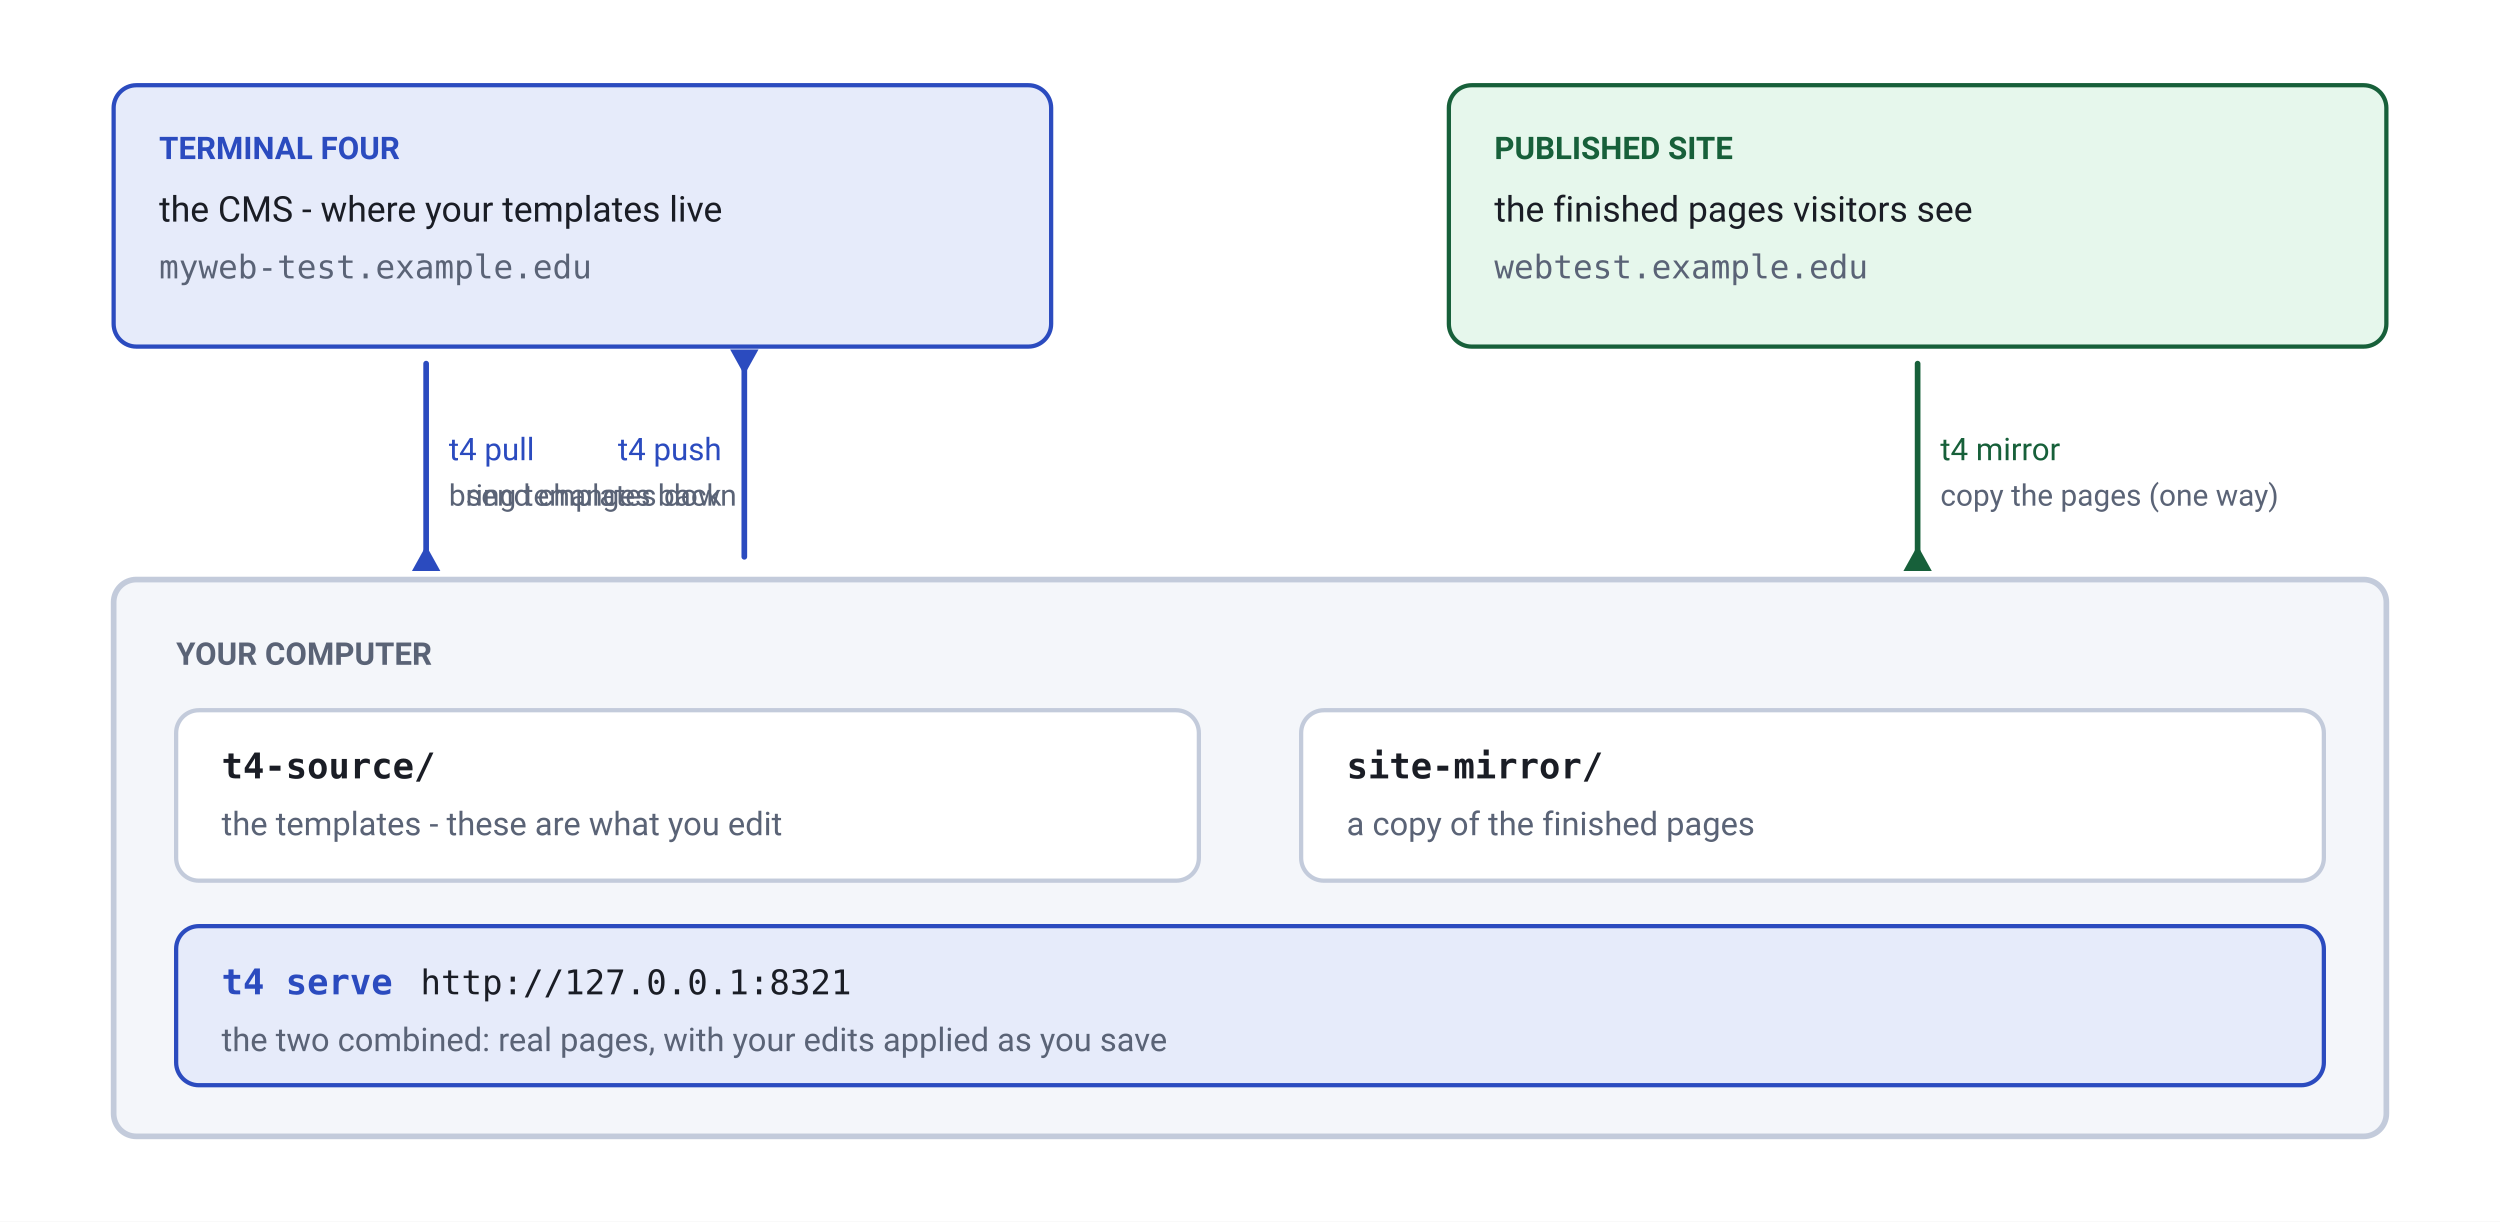
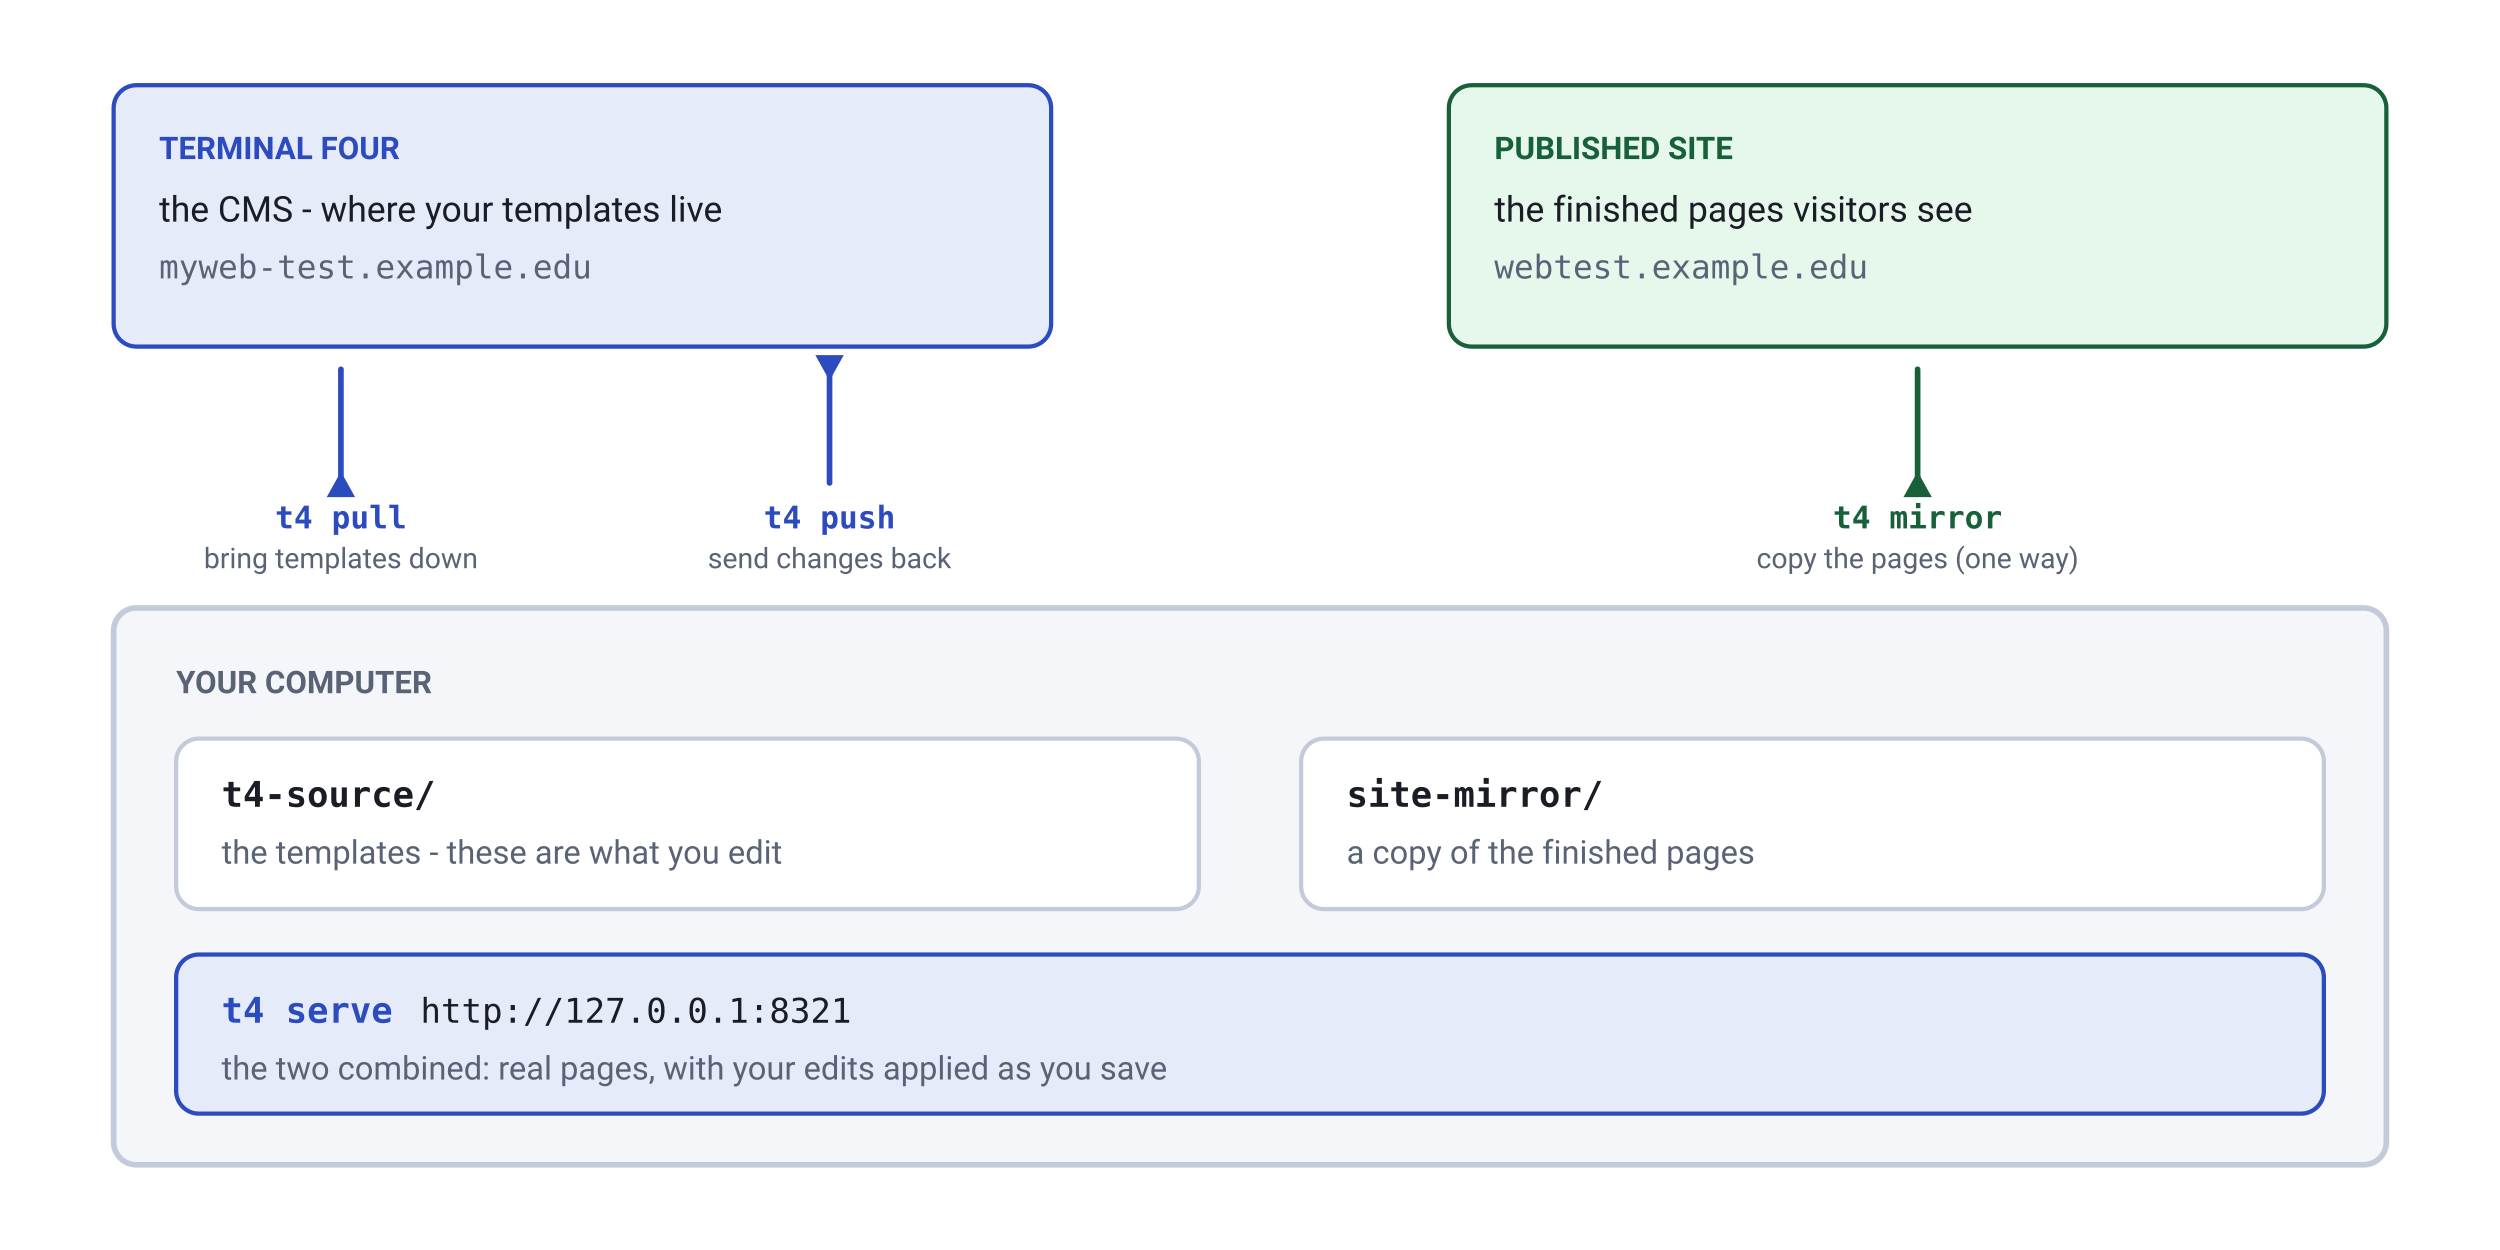
- <svg xmlns="http://www.w3.org/2000/svg" width="880" height="430" viewBox="0 0 880 430" role="img">
-   <rect width="880" height="430" fill="#ffffff" />
+ <svg xmlns="http://www.w3.org/2000/svg" width="880" height="440" viewBox="0 0 880 440" role="img">
+   <rect width="880" height="440" fill="#ffffff" />
  <rect x="40" y="30" width="330" height="92" rx="8" fill="#e6ebfa" stroke="#2b4bbf" stroke-width="1.5" />
  <text x="56" y="56" font-family="system-ui,-apple-system,'Segoe UI',Roboto,sans-serif" font-size="11" font-weight="700" fill="#2b4bbf" text-anchor="start">TERMINAL FOUR</text>
  <text x="56" y="78" font-family="system-ui,-apple-system,'Segoe UI',Roboto,sans-serif" font-size="12.5" font-weight="400" fill="#1a1d25" text-anchor="start">the CMS - where your templates live</text>
  <text x="56" y="98" font-family="ui-monospace,SFMono-Regular,Menlo,Consolas,monospace" font-size="11.5" font-weight="400" fill="#5a6376" text-anchor="start">myweb-test.example.edu</text>
  <rect x="510" y="30" width="330" height="92" rx="8" fill="#e6f7ec" stroke="#17603a" stroke-width="1.5" />
  <text x="526" y="56" font-family="system-ui,-apple-system,'Segoe UI',Roboto,sans-serif" font-size="11" font-weight="700" fill="#17603a" text-anchor="start">PUBLISHED SITE</text>
  <text x="526" y="78" font-family="system-ui,-apple-system,'Segoe UI',Roboto,sans-serif" font-size="12.5" font-weight="400" fill="#1a1d25" text-anchor="start">the finished pages visitors see</text>
  <text x="526" y="98" font-family="ui-monospace,SFMono-Regular,Menlo,Consolas,monospace" font-size="11.5" font-weight="400" fill="#5a6376" text-anchor="start">webtest.example.edu</text>
-   <line x1="150" y1="128" x2="150" y2="196" stroke="#2b4bbf" stroke-width="2" stroke-linecap="round" />
-   <path d="M150 200 l-5 -9 l10 0 z" fill="#2b4bbf" transform="rotate(180 150 196)" />
-   <text x="158" y="162" font-family="system-ui,-apple-system,'Segoe UI',Roboto,sans-serif" font-size="11" font-weight="400" fill="#2b4bbf" text-anchor="start">t4 pull</text>
-   <text x="158" y="178" font-family="system-ui,-apple-system,'Segoe UI',Roboto,sans-serif" font-size="10.5" font-weight="400" fill="#5a6376" text-anchor="start">bring templates down</text>
-   <line x1="262" y1="196" x2="262" y2="128" stroke="#2b4bbf" stroke-width="2" stroke-linecap="round" />
-   <path d="M262 132 l-5 -9 l10 0 z" fill="#2b4bbf" transform="rotate(0 262 128)" />
-   <text x="254" y="162" font-family="system-ui,-apple-system,'Segoe UI',Roboto,sans-serif" font-size="11" font-weight="400" fill="#2b4bbf" text-anchor="end">t4 push</text>
-   <text x="254" y="178" font-family="system-ui,-apple-system,'Segoe UI',Roboto,sans-serif" font-size="10.5" font-weight="400" fill="#5a6376" text-anchor="end">send changes back</text>
-   <line x1="675" y1="128" x2="675" y2="196" stroke="#17603a" stroke-width="2" stroke-linecap="round" />
-   <path d="M675 200 l-5 -9 l10 0 z" fill="#17603a" transform="rotate(180 675 196)" />
-   <text x="683" y="162" font-family="system-ui,-apple-system,'Segoe UI',Roboto,sans-serif" font-size="11" font-weight="400" fill="#17603a" text-anchor="start">t4 mirror</text>
-   <text x="683" y="178" font-family="system-ui,-apple-system,'Segoe UI',Roboto,sans-serif" font-size="10.5" font-weight="400" fill="#5a6376" text-anchor="start">copy the pages (one way)</text>
-   <rect x="40" y="204" width="800" height="196" rx="8" fill="#f4f6fa" stroke="#c3cbdb" stroke-width="2" />
-   <text x="62" y="234" font-family="system-ui,-apple-system,'Segoe UI',Roboto,sans-serif" font-size="11" font-weight="700" fill="#5a6376" text-anchor="start">YOUR COMPUTER</text>
-   <rect x="62" y="250" width="360" height="60" rx="8" fill="#ffffff" stroke="#c3cbdb" stroke-width="1.5" />
-   <text x="78" y="274" font-family="ui-monospace,SFMono-Regular,Menlo,Consolas,monospace" font-size="12.5" font-weight="600" fill="#1a1d25" text-anchor="start">t4-source/</text>
-   <text x="78" y="294" font-family="system-ui,-apple-system,'Segoe UI',Roboto,sans-serif" font-size="11.5" font-weight="400" fill="#5a6376" text-anchor="start">the templates - these are what you edit</text>
-   <rect x="458" y="250" width="360" height="60" rx="8" fill="#ffffff" stroke="#c3cbdb" stroke-width="1.5" />
-   <text x="474" y="274" font-family="ui-monospace,SFMono-Regular,Menlo,Consolas,monospace" font-size="12.5" font-weight="600" fill="#1a1d25" text-anchor="start">site-mirror/</text>
-   <text x="474" y="294" font-family="system-ui,-apple-system,'Segoe UI',Roboto,sans-serif" font-size="11.5" font-weight="400" fill="#5a6376" text-anchor="start">a copy of the finished pages</text>
-   <rect x="62" y="326" width="756" height="56" rx="8" fill="#e6ebfa" stroke="#2b4bbf" stroke-width="1.5" />
-   <text x="78" y="350" font-family="ui-monospace,SFMono-Regular,Menlo,Consolas,monospace" font-size="12.5" font-weight="700" fill="#2b4bbf" text-anchor="start">t4 serve</text>
-   <text x="148" y="350" font-family="ui-monospace,SFMono-Regular,Menlo,Consolas,monospace" font-size="12" font-weight="400" fill="#1a1d25" text-anchor="start">http://127.0.0.1:8321</text>
-   <text x="78" y="370" font-family="system-ui,-apple-system,'Segoe UI',Roboto,sans-serif" font-size="11.5" font-weight="400" fill="#5a6376" text-anchor="start">the two combined: real pages, with your edits applied as you save</text>
+   <line x1="120" y1="130" x2="120" y2="170" stroke="#2b4bbf" stroke-width="2" stroke-linecap="round" />
+   <path d="M120 174 l-5 -9 l10 0 z" fill="#2b4bbf" transform="rotate(180 120 170)" />
+   <text x="120" y="186" font-family="ui-monospace,SFMono-Regular,Menlo,Consolas,monospace" font-size="11" font-weight="700" fill="#2b4bbf" text-anchor="middle">t4 pull</text>
+   <text x="120" y="200" font-family="system-ui,-apple-system,'Segoe UI',Roboto,sans-serif" font-size="10" font-weight="400" fill="#5a6376" text-anchor="middle">bring templates down</text>
+   <line x1="292" y1="170" x2="292" y2="130" stroke="#2b4bbf" stroke-width="2" stroke-linecap="round" />
+   <path d="M292 134 l-5 -9 l10 0 z" fill="#2b4bbf" transform="rotate(0 292 130)" />
+   <text x="292" y="186" font-family="ui-monospace,SFMono-Regular,Menlo,Consolas,monospace" font-size="11" font-weight="700" fill="#2b4bbf" text-anchor="middle">t4 push</text>
+   <text x="292" y="200" font-family="system-ui,-apple-system,'Segoe UI',Roboto,sans-serif" font-size="10" font-weight="400" fill="#5a6376" text-anchor="middle">send changes back</text>
+   <line x1="675" y1="130" x2="675" y2="170" stroke="#17603a" stroke-width="2" stroke-linecap="round" />
+   <path d="M675 174 l-5 -9 l10 0 z" fill="#17603a" transform="rotate(180 675 170)" />
+   <text x="675" y="186" font-family="ui-monospace,SFMono-Regular,Menlo,Consolas,monospace" font-size="11" font-weight="700" fill="#17603a" text-anchor="middle">t4 mirror</text>
+   <text x="675" y="200" font-family="system-ui,-apple-system,'Segoe UI',Roboto,sans-serif" font-size="10" font-weight="400" fill="#5a6376" text-anchor="middle">copy the pages (one way)</text>
+   <rect x="40" y="214" width="800" height="196" rx="8" fill="#f4f6fa" stroke="#c3cbdb" stroke-width="2" />
+   <text x="62" y="244" font-family="system-ui,-apple-system,'Segoe UI',Roboto,sans-serif" font-size="11" font-weight="700" fill="#5a6376" text-anchor="start">YOUR COMPUTER</text>
+   <rect x="62" y="260" width="360" height="60" rx="8" fill="#ffffff" stroke="#c3cbdb" stroke-width="1.5" />
+   <text x="78" y="284" font-family="ui-monospace,SFMono-Regular,Menlo,Consolas,monospace" font-size="12.5" font-weight="600" fill="#1a1d25" text-anchor="start">t4-source/</text>
+   <text x="78" y="304" font-family="system-ui,-apple-system,'Segoe UI',Roboto,sans-serif" font-size="11.5" font-weight="400" fill="#5a6376" text-anchor="start">the templates - these are what you edit</text>
+   <rect x="458" y="260" width="360" height="60" rx="8" fill="#ffffff" stroke="#c3cbdb" stroke-width="1.5" />
+   <text x="474" y="284" font-family="ui-monospace,SFMono-Regular,Menlo,Consolas,monospace" font-size="12.5" font-weight="600" fill="#1a1d25" text-anchor="start">site-mirror/</text>
+   <text x="474" y="304" font-family="system-ui,-apple-system,'Segoe UI',Roboto,sans-serif" font-size="11.5" font-weight="400" fill="#5a6376" text-anchor="start">a copy of the finished pages</text>
+   <rect x="62" y="336" width="756" height="56" rx="8" fill="#e6ebfa" stroke="#2b4bbf" stroke-width="1.5" />
+   <text x="78" y="360" font-family="ui-monospace,SFMono-Regular,Menlo,Consolas,monospace" font-size="12.5" font-weight="700" fill="#2b4bbf" text-anchor="start">t4 serve</text>
+   <text x="148" y="360" font-family="ui-monospace,SFMono-Regular,Menlo,Consolas,monospace" font-size="12" font-weight="400" fill="#1a1d25" text-anchor="start">http://127.0.0.1:8321</text>
+   <text x="78" y="380" font-family="system-ui,-apple-system,'Segoe UI',Roboto,sans-serif" font-size="11.5" font-weight="400" fill="#5a6376" text-anchor="start">the two combined: real pages, with your edits applied as you save</text>
</svg>
